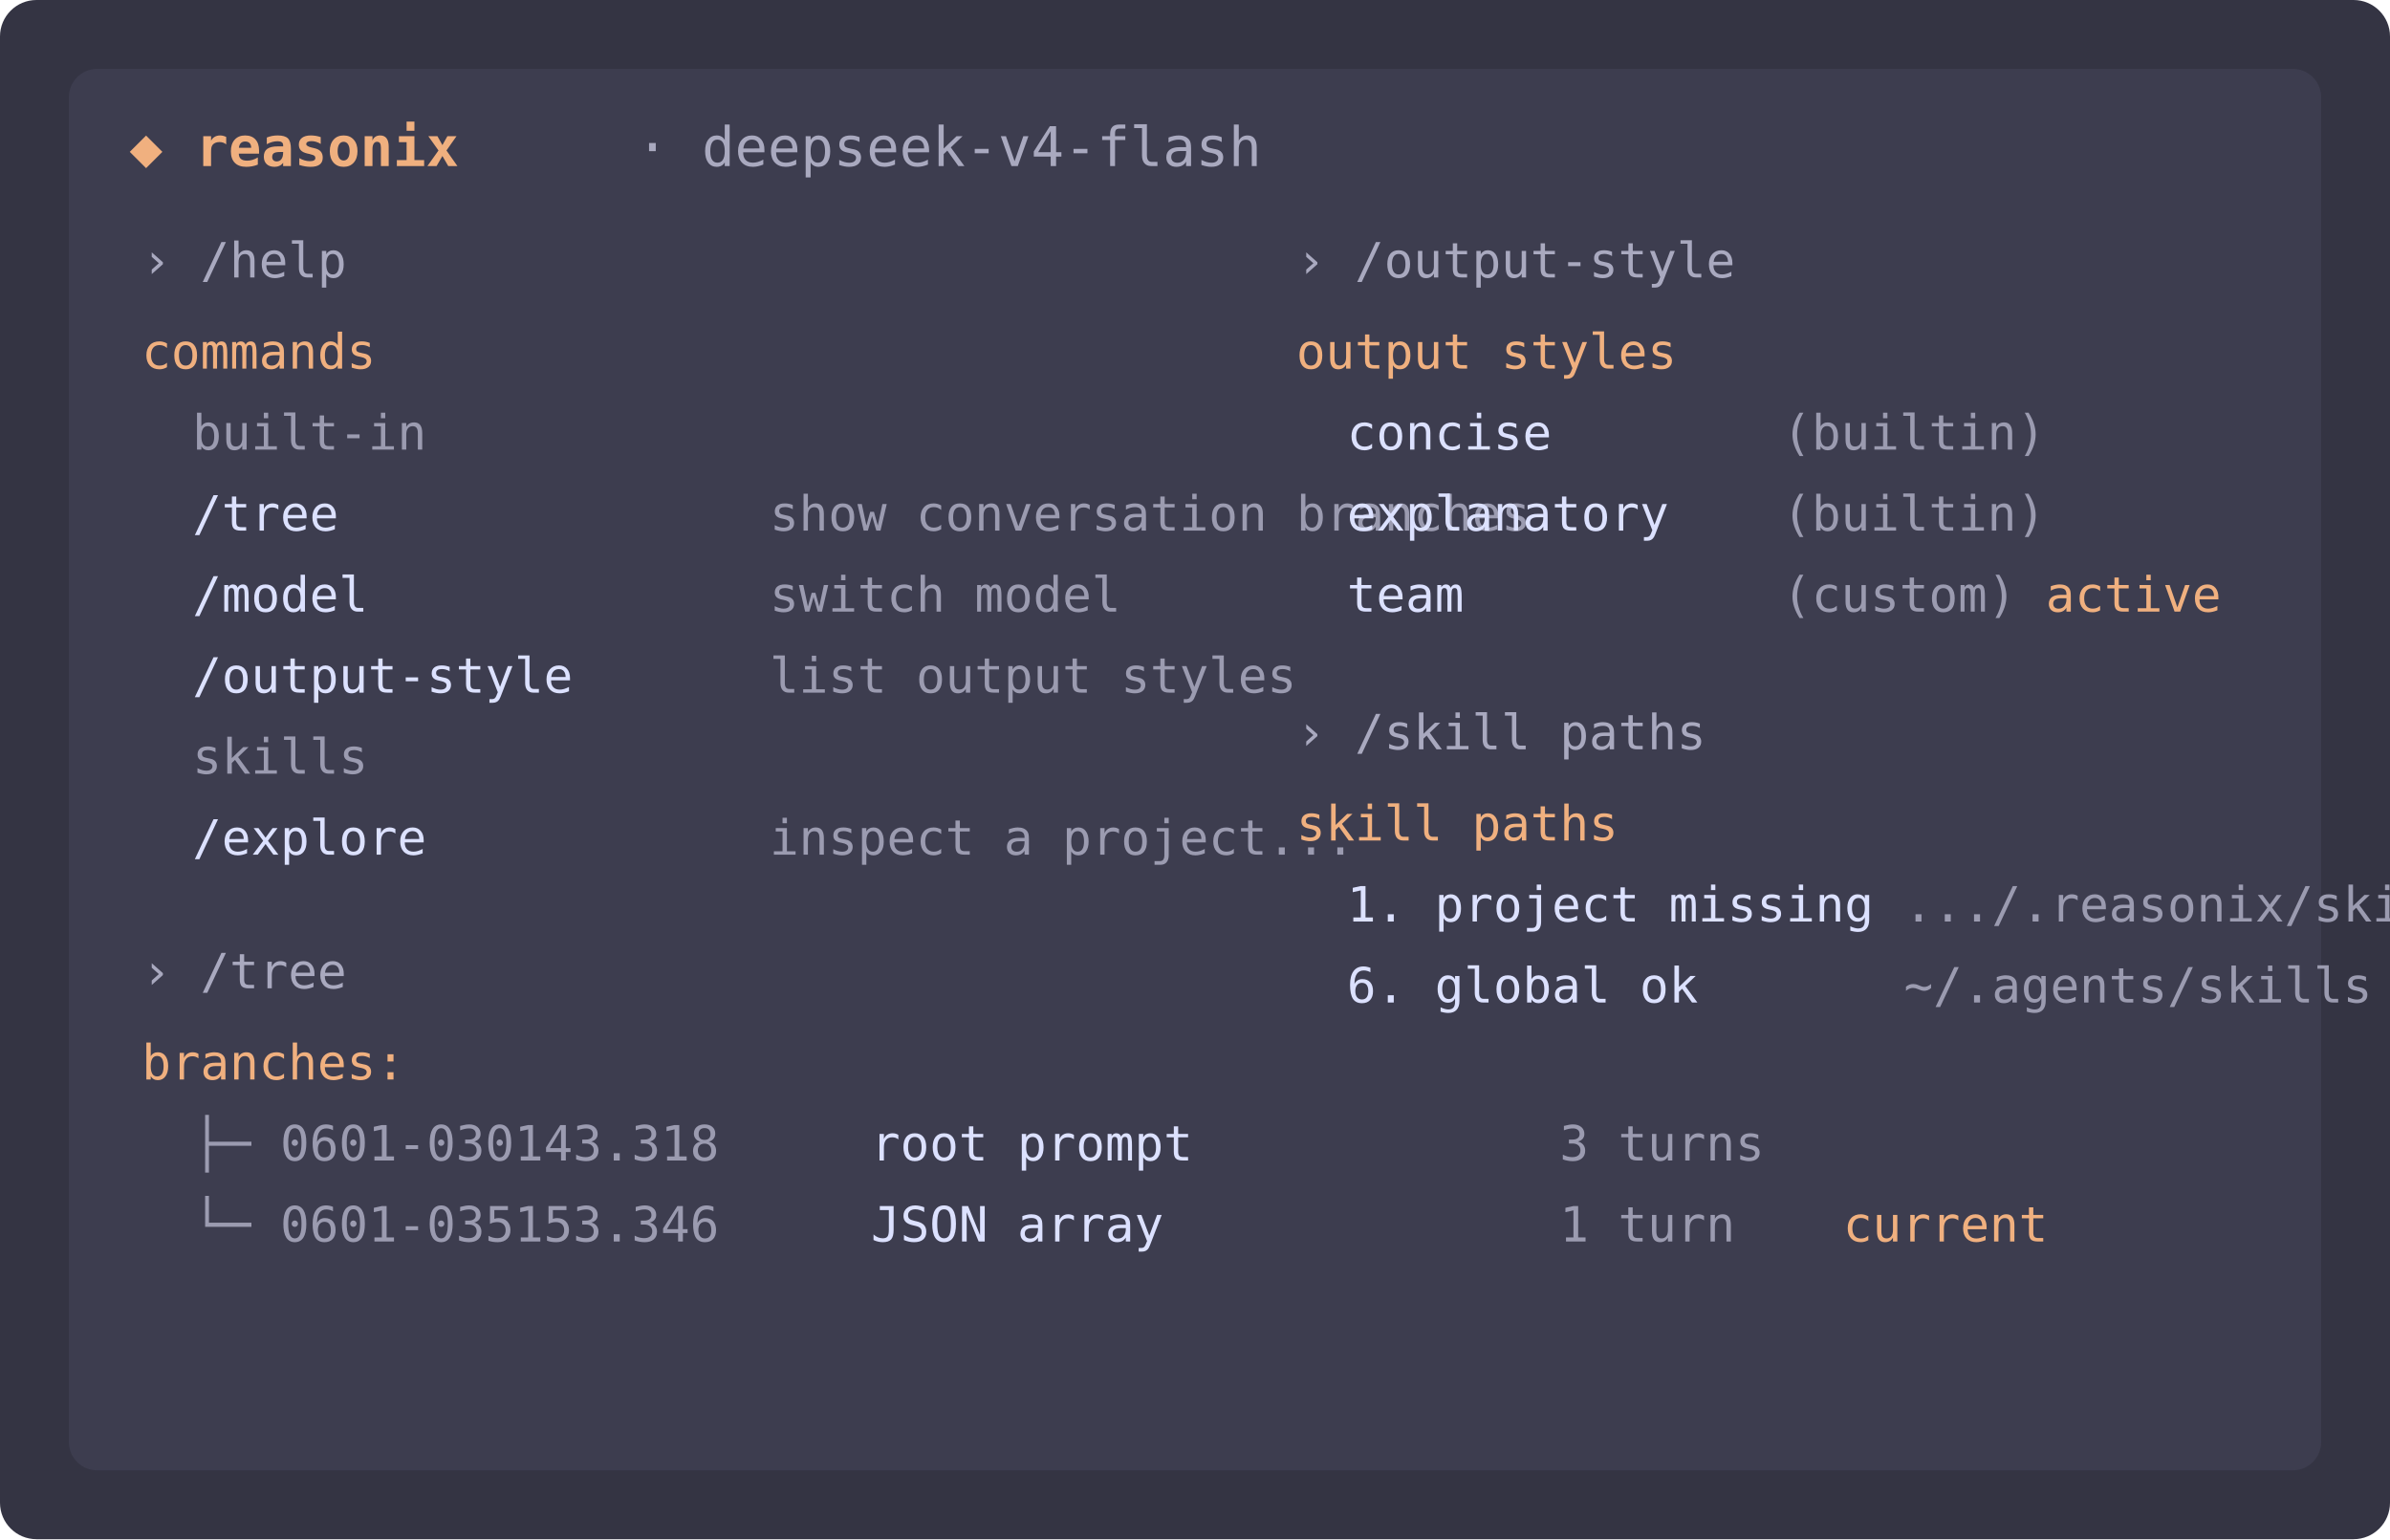
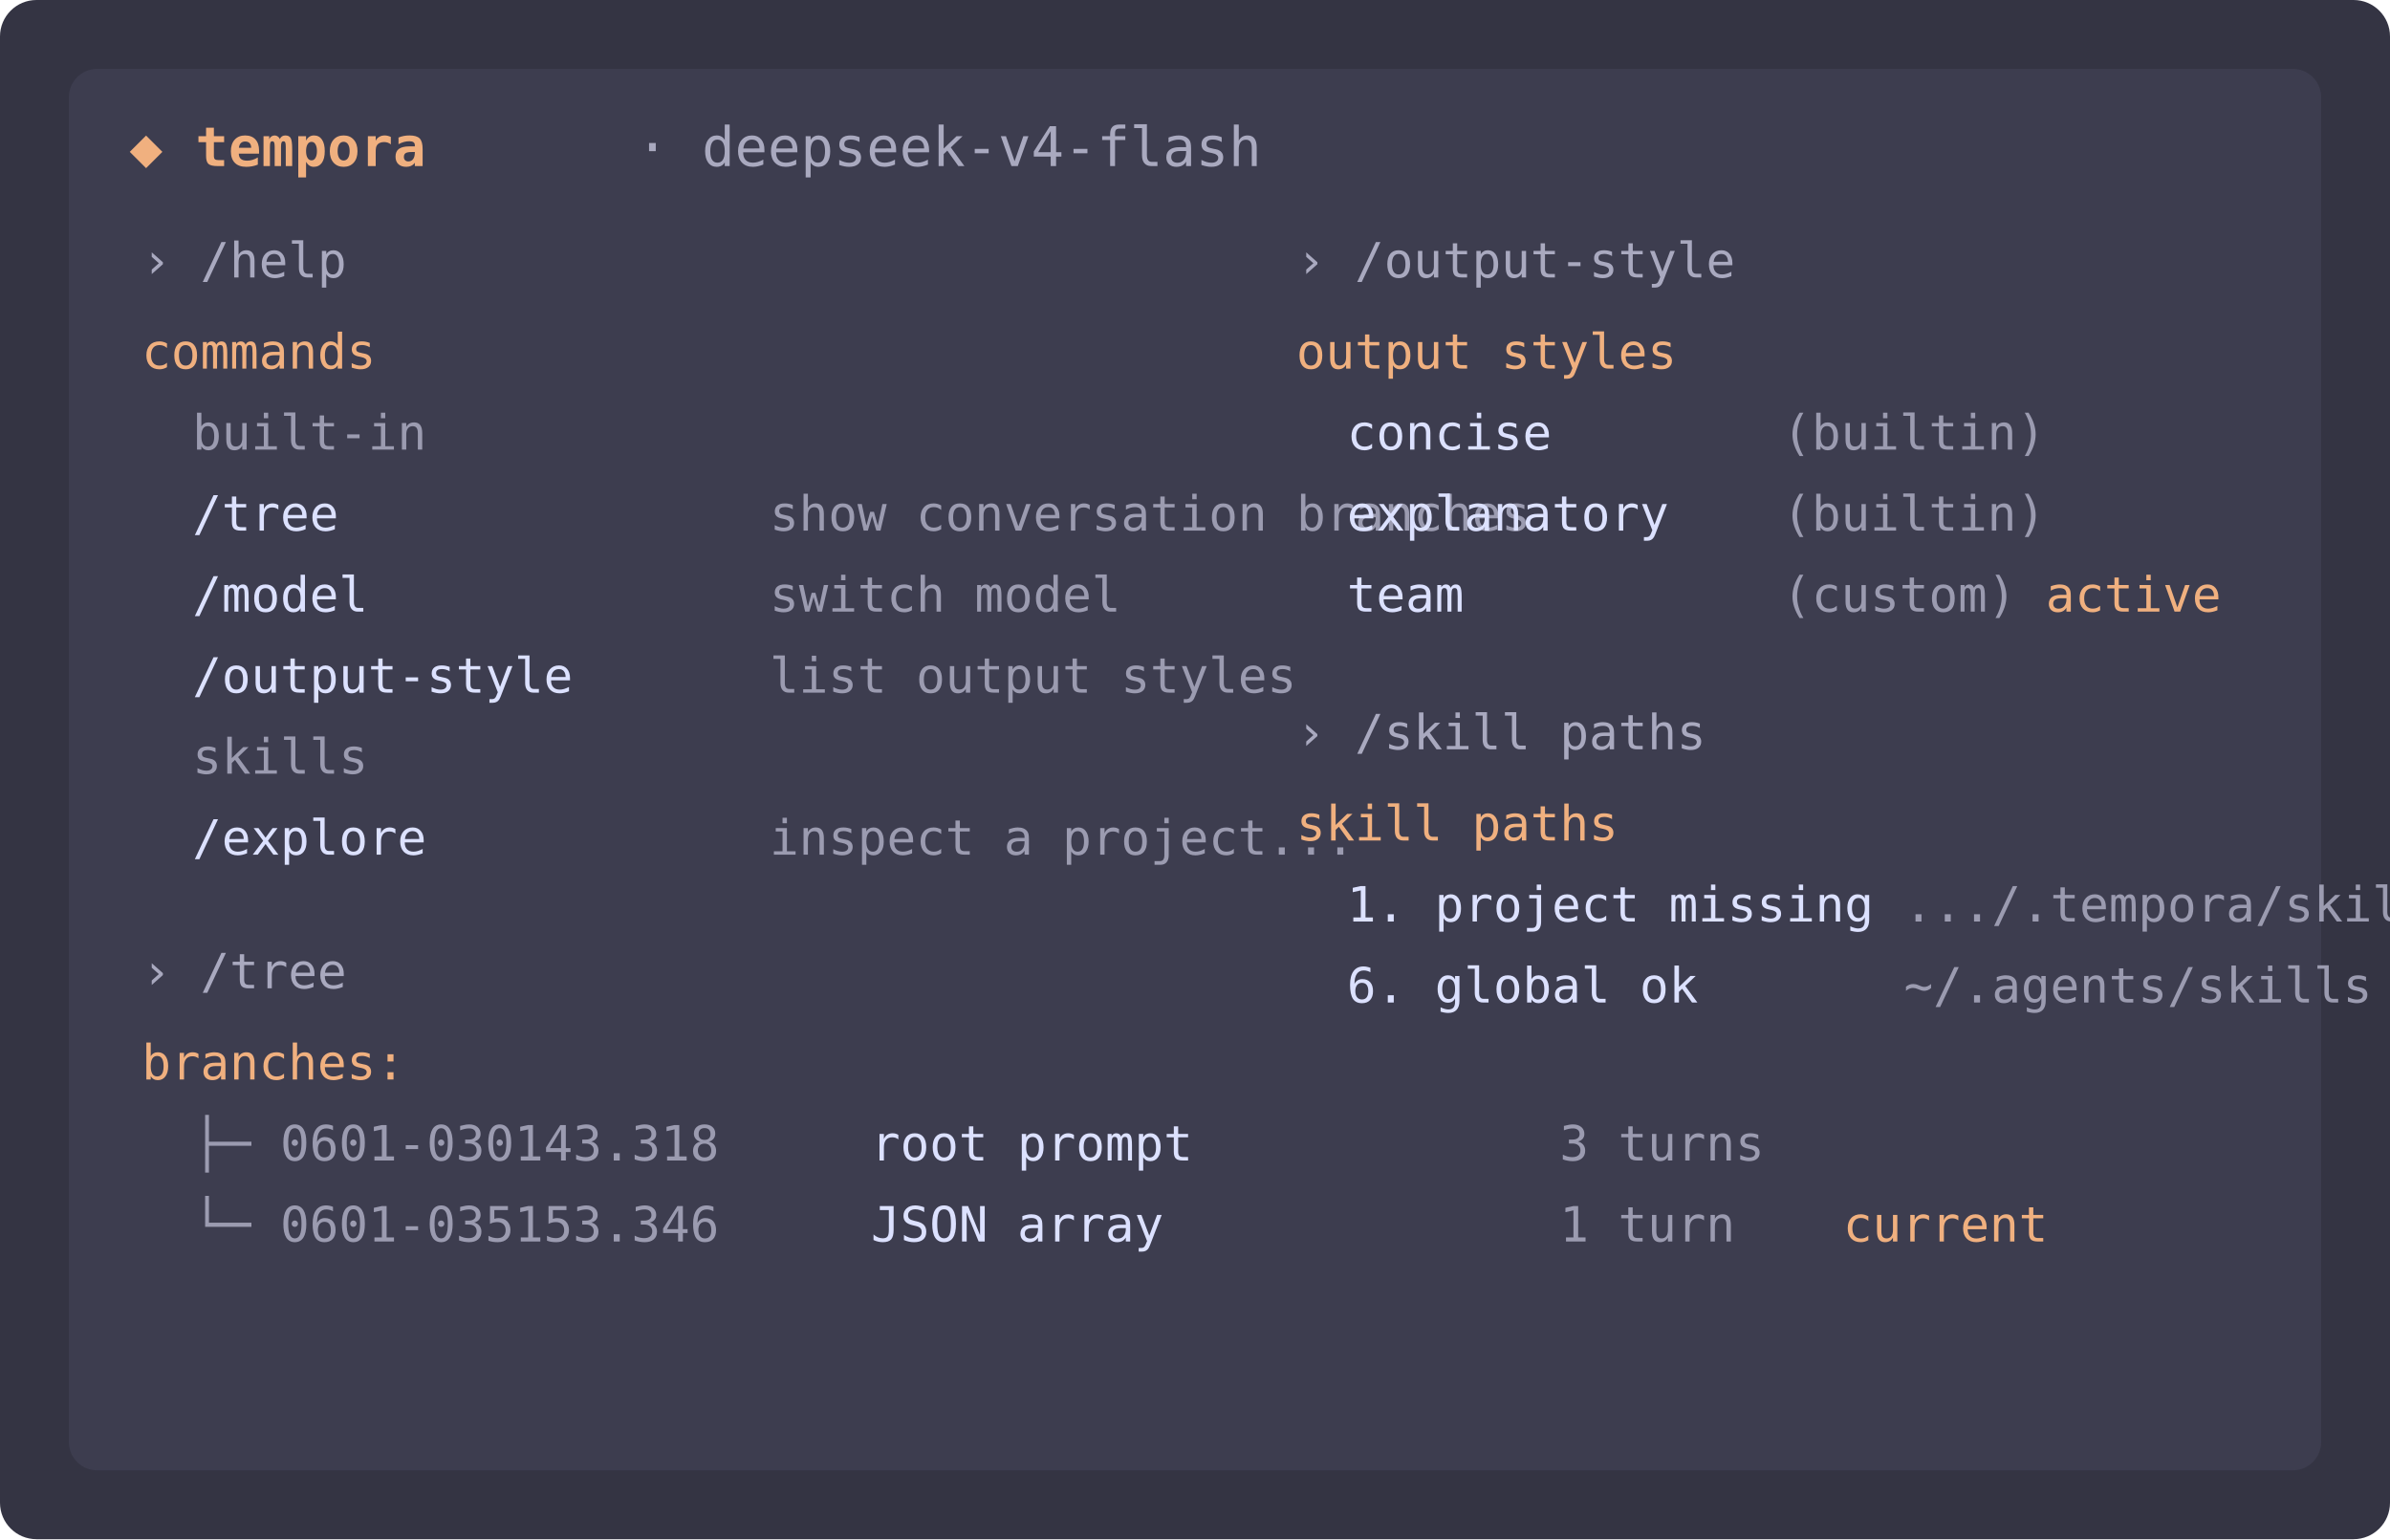
<svg xmlns="http://www.w3.org/2000/svg" width="1180" height="760" viewBox="0 0 1180 760" role="img" aria-labelledby="title desc">
  <rect width="1180" height="760" rx="18" fill="#343443" />
  <rect x="34" y="34" width="1112" height="692" rx="14" fill="#3d3d4f" />
-   <text x="64" y="82" fill="#f0b07f" font-family="Menlo, Consolas, monospace" font-size="27" font-weight="700">◆ reasonix</text>
+   <text x="64" y="82" fill="#f0b07f" font-family="Menlo, Consolas, monospace" font-size="27" font-weight="700">◆ tempora</text>
  <text x="314" y="82" fill="#a9a9bf" font-family="Menlo, Consolas, monospace" font-size="27">· deepseek-v4-flash</text>
  <g font-family="Menlo, Consolas, monospace" font-size="24">
    <text x="70" y="137" fill="#a9a9bf">› /help</text>
    <text x="70" y="182" fill="#f0b07f">commands</text>
    <text x="95" y="222" fill="#9b9bb0">built-in</text>
    <text x="95" y="262" fill="#dce1ff">/tree</text>
    <text x="380" y="262" fill="#9b9bb0">show conversation branches</text>
    <text x="95" y="302" fill="#dce1ff">/model</text>
    <text x="380" y="302" fill="#9b9bb0">switch model</text>
    <text x="95" y="342" fill="#dce1ff">/output-style</text>
    <text x="380" y="342" fill="#9b9bb0">list output styles</text>
    <text x="95" y="382" fill="#9b9bb0">skills</text>
    <text x="95" y="422" fill="#dce1ff">/explore</text>
    <text x="380" y="422" fill="#9b9bb0">inspect a project...</text>
    <text x="70" y="488" fill="#a9a9bf">› /tree</text>
    <text x="70" y="533" fill="#f0b07f">branches:</text>
    <text x="95" y="573" fill="#9b9bb0">├─ 0601-030143.318</text>
    <text x="430" y="573" fill="#dce1ff">root prompt</text>
    <text x="770" y="573" fill="#9b9bb0">3 turns</text>
    <text x="95" y="613" fill="#9b9bb0">└─ 0601-035153.346</text>
    <text x="430" y="613" fill="#dce1ff">JSON array</text>
    <text x="770" y="613" fill="#9b9bb0">1 turn</text>
    <text x="910" y="613" fill="#f0b07f">current</text>
    <text x="640" y="137" fill="#a9a9bf">› /output-style</text>
    <text x="640" y="182" fill="#f0b07f">output styles</text>
    <text x="665" y="222" fill="#dce1ff">concise</text>
    <text x="880" y="222" fill="#9b9bb0">(builtin)</text>
    <text x="665" y="262" fill="#dce1ff">explanatory</text>
    <text x="880" y="262" fill="#9b9bb0">(builtin)</text>
    <text x="665" y="302" fill="#dce1ff">team</text>
    <text x="880" y="302" fill="#9b9bb0">(custom)</text>
    <text x="1010" y="302" fill="#f0b07f">active</text>
    <text x="640" y="370" fill="#a9a9bf">› /skill paths</text>
    <text x="640" y="415" fill="#f0b07f">skill paths</text>
    <text x="665" y="455" fill="#dce1ff">1. project  missing</text>
-     <text x="940" y="455" fill="#9b9bb0">.../.reasonix/skills</text>
+     <text x="940" y="455" fill="#9b9bb0">.../.tempora/skills</text>
    <text x="665" y="495" fill="#dce1ff">6. global   ok</text>
    <text x="940" y="495" fill="#9b9bb0">~/.agents/skills</text>
  </g>
</svg>
